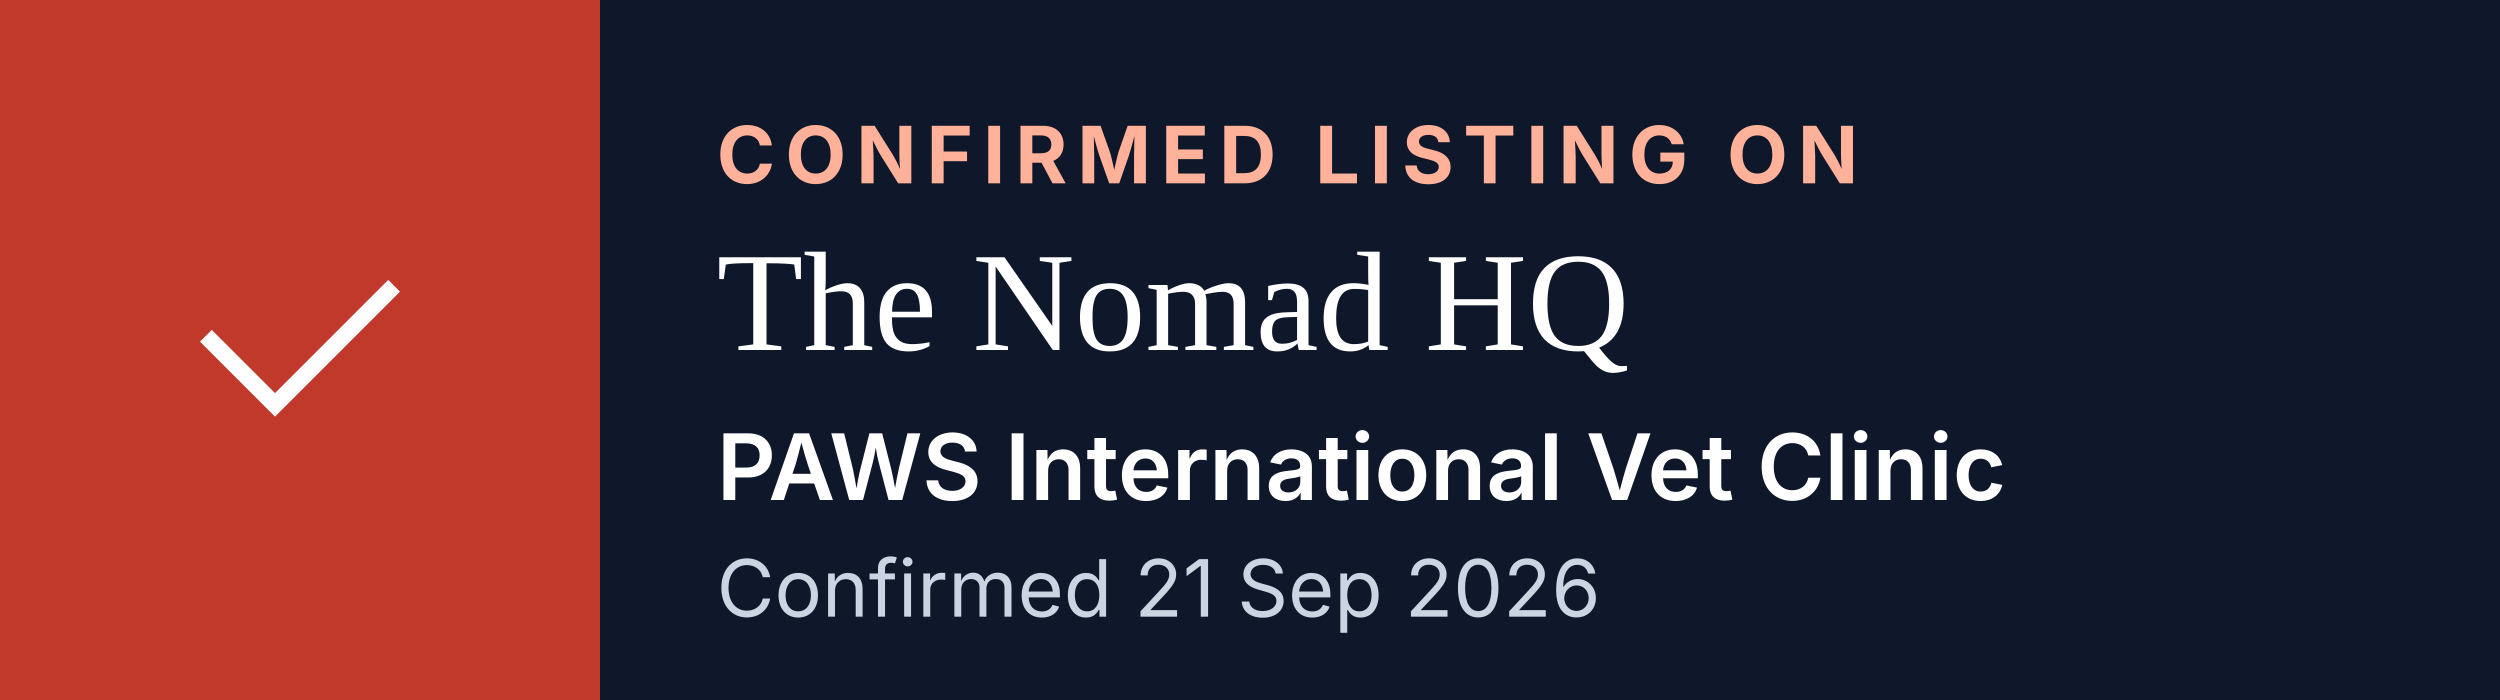
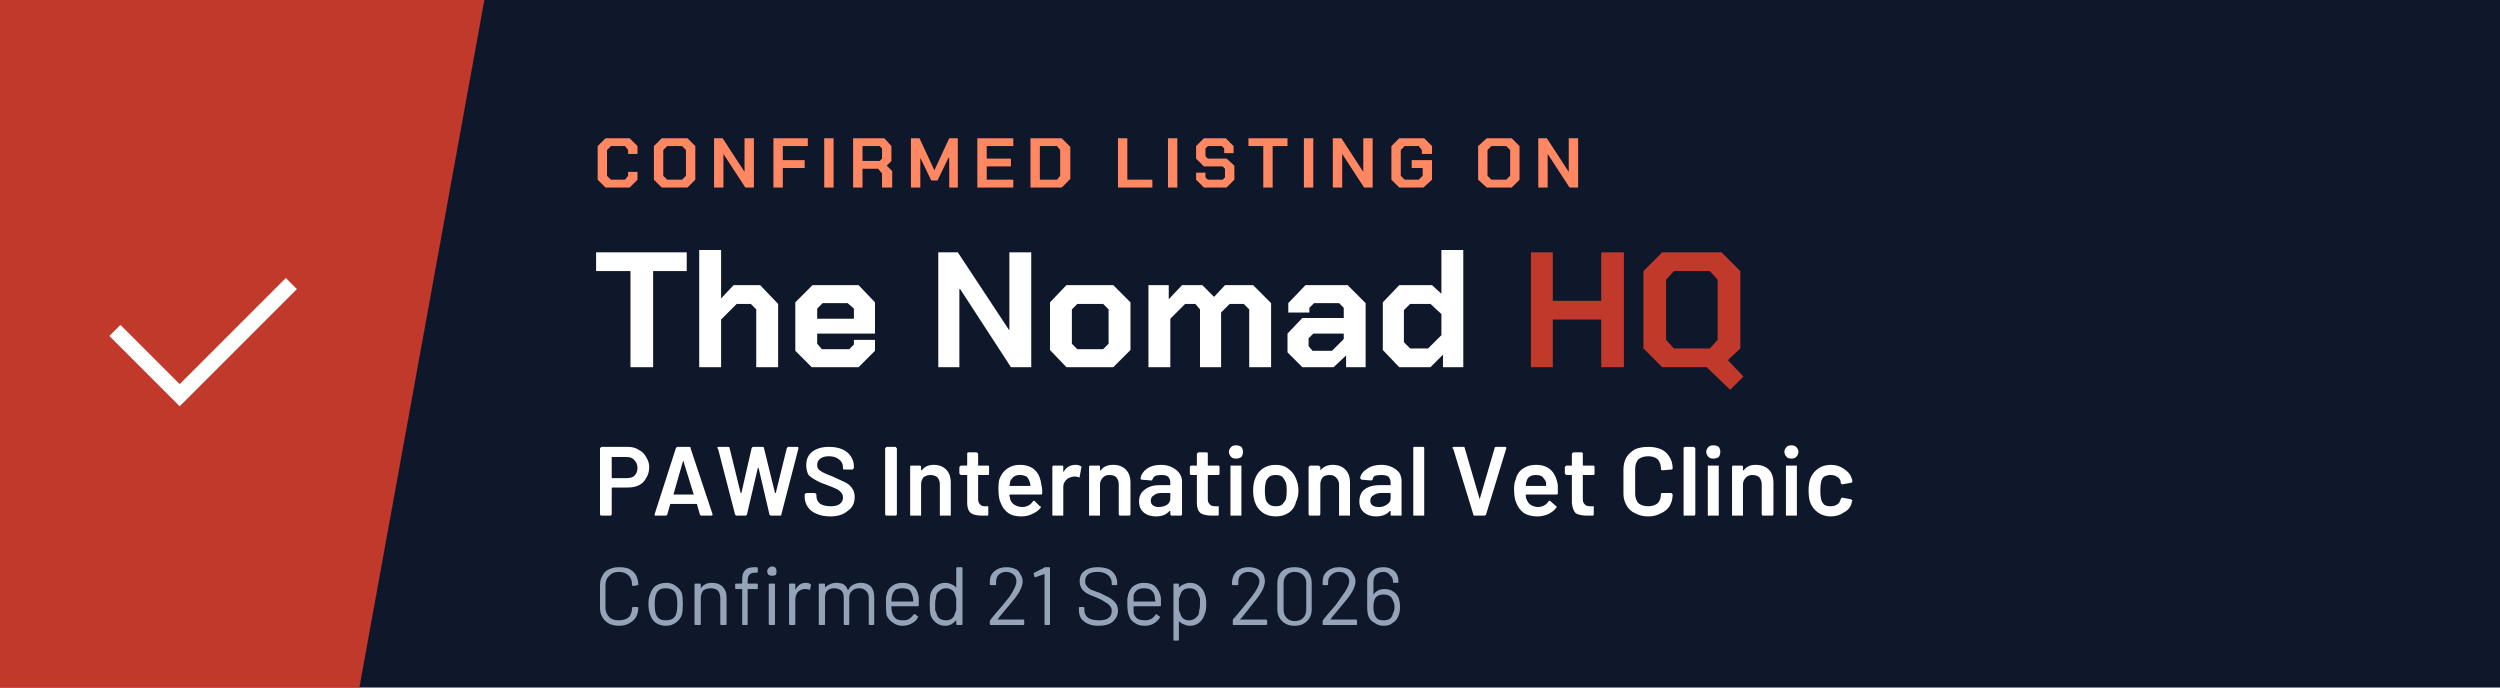
- <svg xmlns="http://www.w3.org/2000/svg" width="300" height="84" viewBox="0 0 300 84" role="img" aria-label="Confirmed listing on The Nomad HQ: PAWS International Vet Clinic, 21 Sep 2026">
-   <rect width="300" height="84" fill="#0f172a" />
-   <rect width="72" height="84" fill="#c0392b" />
-   <g transform="translate(20 26)" fill="#ffffff">
+ <svg xmlns="http://www.w3.org/2000/svg" width="320" height="88" viewBox="0 0 320 88" role="img" aria-label="Confirmed listing on The Nomad HQ: PAWS International Vet Clinic, 21 Sep 2026">
+   <rect width="320" height="88" fill="#0f172a" />
+   <polygon points="0,0 62,0 46,88 0,88" fill="#c0392b" />
+   <g transform="translate(10 28)" fill="#ffffff">
    <path d="M13 24 4 15 5.414 13.586 13 21.171 26.586 7.586 28 9 13 24z" />
  </g>
-   <text x="86" y="22" font-family="Inter, Helvetica, Arial, sans-serif" font-size="9.5" font-weight="700" letter-spacing="1.2" fill="#ffb199">CONFIRMED LISTING ON</text>
-   <text x="86" y="42" font-family="Georgia, 'Times New Roman', serif" font-size="17" fill="#ffffff">The Nomad HQ</text>
-   <text x="86" y="60" font-family="Inter, Helvetica, Arial, sans-serif" font-size="11" font-weight="600" fill="#ffffff">PAWS International Vet Clinic</text>
-   <text x="86" y="74" font-family="Inter, Helvetica, Arial, sans-serif" font-size="9.5" fill="#cbd5e1">Confirmed 21 Sep 2026</text>
+   <path transform="translate(76 24)" fill="#ff8863" d="M0.5 -1V-5.3L1.5 -6.3H4.6L5.6 -5.3V-4.3H4.4V-4.8L4 -5.3H2.2L1.7 -4.8V-1.5L2.2 -1H4L4.4 -1.5V-2H5.6V-1L4.6 0H1.5Z M7.7 -1V-5.3L8.7 -6.3H12L13 -5.3V-1L12 0H8.7ZM11.3 -1 11.8 -1.5V-4.8L11.3 -5.3H9.4L8.9 -4.8V-1.5L9.4 -1Z M15.4 -6.3H16.5L19.3 -2H19.3V-6.3H20.5V0H19.4L16.6 -4.3H16.6V0H15.4Z M23 -6.3H27.4V-5.3H24.2V-3.5H27V-2.5H24.2V0H23Z M29.5 -6.3H30.7V0H29.5Z M38.2 -2.1V0H36.9V-1.8L36.4 -2.4H34.4V0H33.2V-6.3H37.2L38.1 -5.3V-3.4L37.5 -2.8ZM34.4 -3.4H36.6L36.9 -3.7V-5L36.6 -5.3H34.4Z M40.6 -6.3H41.7L43.6 -2.2H43.6L45.5 -6.3H46.6V0H45.5V-3.8H45.4L44 -0.9H43.2L41.8 -3.8H41.8V0H40.6Z M49.1 -6.3H53.7V-5.3H50.3V-3.7H53.4V-2.7H50.3V-1H53.7V0H49.1Z M55.9 -6.3H59.9L61 -5.2V-1.1L59.9 0H55.9ZM59.3 -1 59.7 -1.5V-4.8L59.3 -5.3H57.1V-1Z M67.1 -6.3H68.3V-1H71.5V0H67.1Z M73.5 -6.3H74.7V0H73.5Z M77.1 -1V-1.9H78.3V-1.3L78.6 -1H80.5L80.8 -1.3V-2.4L80.5 -2.7H78.1L77.1 -3.7V-5.3L78.1 -6.3H80.9L81.9 -5.3V-4.4H80.7V-5L80.4 -5.3H78.6L78.3 -5V-4L78.6 -3.7H81L82 -2.8V-1L81 0H78.1Z M85.7 -5.3H83.8V-6.3H88.8V-5.3H86.9V0H85.7Z M90.9 -6.3H92.1V0H90.9Z M94.6 -6.3H95.7L98.5 -2H98.5V-6.3H99.7V0H98.6L95.8 -4.3H95.8V0H94.6Z M102.1 -1V-5.3L103.1 -6.3H106.3L107.3 -5.3V-4.3H106V-4.8L105.6 -5.3H103.8L103.3 -4.8V-1.5L103.8 -1H105.6L106.1 -1.5V-2.5H104.7V-3.5H107.3V-1L106.2 0H103.1Z M113.2 -1V-5.3L114.3 -6.3H117.5L118.5 -5.3V-1L117.5 0H114.3ZM116.8 -1 117.3 -1.5V-4.8L116.8 -5.3H114.9L114.4 -4.8V-1.5L114.9 -1Z M120.9 -6.3H122L124.8 -2H124.8V-6.3H126V0H124.9L122.1 -4.3H122.1V0H120.9Z" />
+   <path transform="translate(76 47)" fill="#ffffff" d="M4.7 -12.3H0.3V-14.7H11.9V-12.3H7.6V0H4.7Z M13.5 -15H16.3V-8.8L17.9 -10.5H21.3L23.6 -8.1V0H20.8V-7.4L20.1 -8.1H18.3L16.3 -6.1V0H13.5Z M25.8 -2.1V-8.3L28 -10.5H33.9L36 -8.3V-4.3H28.6V-3L29.2 -2.3H32.7L33.3 -2.9V-3.5H36V-2.1L33.9 0H27.9ZM33.3 -6.2V-7.5L32.5 -8.2H29.3L28.6 -7.5V-6.2Z M44.1 -14.7H46.6L53.2 -4.7H53.2V-14.7H56V0H53.4L46.9 -10H46.8V0H44.1Z M58.4 -2.2V-8.3L60.5 -10.5H66.5L68.7 -8.3V-2.2L66.5 0H60.5ZM65.2 -2.3 65.9 -3V-7.4L65.2 -8.1H61.9L61.2 -7.4V-3L61.9 -2.3Z M71 -10.5H73.6V-8.7L75.3 -10.5H77.9L79.4 -9L80.8 -10.5H84.4L86.7 -8.2V0H83.9V-7.4L83.2 -8.1H81.4L80.3 -7V0H77.6V-7.4L77 -8.1H75.7L73.8 -6.2V0H71Z M88.8 -1.9V-4.3L90.7 -6.3H96V-7.6L95.4 -8.2H92.2L91.6 -7.6V-7H88.9V-8.2L91.1 -10.5H96.5L98.8 -8.2V0H96.3V-1.5L94.7 0H90.7ZM94.5 -2.1 96 -3.6V-4.3H92.1L91.5 -3.7V-2.7L92 -2.1Z M101 -2.2V-8.3L103.1 -10.5H107.3L108.5 -9.4V-15H111.3V0H108.7V-1.6L107.1 0H103.1ZM106.8 -2.4 108.5 -4.1V-6.8L107.1 -8.1H104.5L103.7 -7.3V-3.2L104.5 -2.4Z" />
+   <path transform="translate(194.56 47)" fill="#c0392b" d="M1.4 -14.7H4.2V-8.5H10.4V-14.7H13.3V0H10.4V-6.1H4.2V0H1.4Z M28.6 1.2 26.9 2.9 23.9 0H18.2L15.8 -2.4V-12.3L18.2 -14.7H25.8L28.2 -12.3V-2.4L26.6 -0.9ZM24.3 -2.4 25.3 -3.5V-11.2L24.3 -12.3H19.7L18.7 -11.2V-3.5L19.7 -2.4Z" />
+   <path transform="translate(76 66)" fill="#ffffff" d="M7.1 -6.2Q7.1 -5.4 6.7 -4.8Q6.4 -4.2 5.8 -3.9Q5.2 -3.6 4.4 -3.6H2.4Q2.3 -3.6 2.3 -3.5V-0.2Q2.3 -0.1 2.2 -0Q2.2 0 2.1 0H1Q0.9 0 0.9 -0Q0.8 -0.1 0.8 -0.2V-8.6Q0.8 -8.7 0.9 -8.7Q0.9 -8.8 1 -8.8H4.4Q5.2 -8.8 5.8 -8.4Q6.4 -8.1 6.7 -7.5Q7.1 -6.9 7.1 -6.2ZM5.6 -6.1Q5.6 -6.7 5.2 -7.1Q4.9 -7.5 4.2 -7.5H2.4Q2.3 -7.5 2.3 -7.5V-4.8Q2.3 -4.8 2.4 -4.8H4.2Q4.9 -4.8 5.2 -5.1Q5.6 -5.5 5.6 -6.1Z M13.6 -0.1 13.2 -1.5Q13.2 -1.5 13.1 -1.5H9.8Q9.8 -1.5 9.8 -1.5L9.4 -0.1Q9.3 0 9.2 0H8Q7.9 0 7.8 -0Q7.8 -0.1 7.8 -0.2L10.5 -8.6Q10.6 -8.8 10.7 -8.8H12.3Q12.4 -8.8 12.4 -8.6L15.2 -0.2Q15.2 -0.2 15.2 -0.1Q15.2 0 15 0H13.8Q13.7 0 13.6 -0.1ZM10.2 -2.7H12.8Q12.8 -2.7 12.8 -2.7L11.5 -6.9Q11.5 -7 11.5 -7Q11.4 -7 11.4 -6.9L10.2 -2.7Q10.2 -2.7 10.2 -2.7Z M18.1 -0.1 15.9 -8.6 15.8 -8.6Q15.8 -8.8 16 -8.8H17.2Q17.4 -8.8 17.4 -8.6L18.8 -2.9Q18.8 -2.9 18.9 -2.9Q18.9 -2.9 18.9 -2.9L20.2 -8.6Q20.3 -8.8 20.4 -8.8H21.6Q21.8 -8.8 21.8 -8.6L23.2 -2.9Q23.2 -2.9 23.3 -2.9Q23.3 -2.9 23.3 -2.9L24.7 -8.6Q24.8 -8.8 24.9 -8.8H26.1Q26.2 -8.8 26.2 -8.6L24 -0.1Q24 0 23.9 0H22.7Q22.6 0 22.5 -0.1L21.1 -6.1Q21 -6.1 21 -6.1Q21 -6.1 21 -6.1L19.6 -0.1Q19.5 0 19.4 0H18.3Q18.2 0 18.1 -0.1Z M27 -2.4V-2.7Q27 -2.8 27.1 -2.8Q27.1 -2.9 27.2 -2.9H28.3Q28.4 -2.9 28.4 -2.8Q28.5 -2.8 28.5 -2.7V-2.5Q28.5 -1.9 29 -1.5Q29.5 -1.2 30.4 -1.2Q31.1 -1.2 31.5 -1.5Q31.9 -1.8 31.9 -2.3Q31.9 -2.7 31.7 -2.9Q31.5 -3.2 31.1 -3.4Q30.7 -3.6 29.9 -3.9Q29 -4.2 28.5 -4.5Q27.9 -4.8 27.5 -5.2Q27.2 -5.7 27.2 -6.5Q27.2 -7.6 28 -8.2Q28.8 -8.8 30.1 -8.8Q31.1 -8.8 31.8 -8.5Q32.5 -8.2 32.9 -7.6Q33.3 -7 33.3 -6.3V-6.1Q33.3 -6 33.2 -6Q33.2 -5.9 33.1 -5.9H32Q32 -5.9 31.9 -6Q31.9 -6 31.9 -6.1V-6.2Q31.9 -6.8 31.4 -7.2Q30.9 -7.6 30.1 -7.6Q29.4 -7.6 29 -7.3Q28.6 -7 28.6 -6.5Q28.6 -6.1 28.8 -5.9Q29 -5.7 29.4 -5.5Q29.8 -5.3 30.6 -5Q31.5 -4.6 32.1 -4.3Q32.6 -4.1 33 -3.6Q33.4 -3.1 33.4 -2.4Q33.4 -1.2 32.5 -0.6Q31.7 0.1 30.3 0.1Q29.3 0.1 28.6 -0.2Q27.8 -0.5 27.4 -1.1Q27 -1.7 27 -2.4Z M37.3 -0.2V-8.6Q37.3 -8.7 37.4 -8.7Q37.4 -8.8 37.5 -8.8H38.6Q38.7 -8.8 38.7 -8.7Q38.8 -8.7 38.8 -8.6V-0.2Q38.8 -0.1 38.7 -0Q38.7 0 38.6 0H37.5Q37.4 0 37.4 -0Q37.3 -0.1 37.3 -0.2Z M45.7 -4.2V-0.2Q45.7 -0.1 45.7 -0Q45.7 0 45.6 0H44.4Q44.4 0 44.3 -0Q44.3 -0.1 44.3 -0.2V-4Q44.3 -4.5 44 -4.9Q43.6 -5.2 43.1 -5.2Q42.6 -5.2 42.2 -4.9Q41.9 -4.5 41.9 -4V-0.2Q41.9 -0.1 41.9 -0Q41.8 0 41.8 0H40.6Q40.5 0 40.5 -0Q40.5 -0.1 40.5 -0.2V-6.2Q40.5 -6.3 40.5 -6.3Q40.5 -6.4 40.6 -6.4H41.8Q41.8 -6.4 41.9 -6.3Q41.9 -6.3 41.9 -6.2V-5.8Q41.9 -5.8 41.9 -5.8Q42 -5.8 42 -5.8Q42.5 -6.5 43.5 -6.5Q44.5 -6.5 45.1 -5.9Q45.7 -5.3 45.7 -4.2Z M50.5 -5.2H49.2Q49.2 -5.2 49.2 -5.2V-2.1Q49.2 -1.7 49.4 -1.5Q49.6 -1.2 50 -1.2H50.4Q50.5 -1.2 50.5 -1.2Q50.5 -1.2 50.5 -1.1V-0.2Q50.5 -0 50.4 0L49.7 0Q48.8 0 48.3 -0.3Q47.8 -0.7 47.8 -1.6V-5.2Q47.8 -5.2 47.7 -5.2H47Q46.9 -5.2 46.9 -5.3Q46.8 -5.3 46.8 -5.4V-6.2Q46.8 -6.3 46.9 -6.3Q46.9 -6.4 47 -6.4H47.7Q47.8 -6.4 47.8 -6.5V-7.9Q47.8 -8 47.8 -8Q47.9 -8.1 47.9 -8.1H49Q49.1 -8.1 49.1 -8Q49.2 -8 49.2 -7.9V-6.5Q49.2 -6.4 49.2 -6.4H50.5Q50.6 -6.4 50.6 -6.3Q50.6 -6.3 50.6 -6.2V-5.4Q50.6 -5.3 50.6 -5.3Q50.6 -5.2 50.5 -5.2Z M57.4 -3.2 57.4 -2.8Q57.4 -2.7 57.2 -2.7H53.3Q53.2 -2.7 53.2 -2.6Q53.3 -2.2 53.3 -2.1Q53.6 -1.2 54.8 -1.1Q55.7 -1.1 56.2 -1.8Q56.2 -1.9 56.3 -1.9Q56.3 -1.9 56.4 -1.9L57.1 -1.2Q57.3 -1.2 57.2 -1Q56.8 -0.5 56.1 -0.2Q55.5 0.1 54.7 0.1Q53.7 0.1 53.1 -0.3Q52.4 -0.8 52.1 -1.6Q51.8 -2.2 51.8 -3.4Q51.8 -4.2 51.9 -4.6Q52.2 -5.5 52.9 -6Q53.6 -6.5 54.5 -6.5Q57 -6.5 57.3 -3.9Q57.4 -3.6 57.4 -3.2ZM53.3 -4.4Q53.3 -4.2 53.2 -3.8Q53.2 -3.8 53.3 -3.8H55.8Q55.9 -3.8 55.9 -3.8Q55.9 -4.1 55.8 -4.3Q55.7 -4.7 55.4 -5Q55 -5.2 54.5 -5.2Q54.1 -5.2 53.8 -5Q53.5 -4.8 53.3 -4.4Z M62.4 -6.3Q62.5 -6.2 62.4 -6.1L62.2 -5Q62.2 -4.8 62.1 -4.9Q61.9 -5 61.6 -5Q61.5 -5 61.4 -5Q60.8 -4.9 60.5 -4.6Q60.1 -4.2 60.1 -3.7V-0.2Q60.1 -0.1 60.1 -0Q60.1 0 60 0H58.8Q58.8 0 58.7 -0Q58.7 -0.1 58.7 -0.2V-6.2Q58.7 -6.3 58.7 -6.3Q58.8 -6.4 58.8 -6.4H60Q60.1 -6.4 60.1 -6.3Q60.1 -6.3 60.1 -6.2V-5.7Q60.1 -5.6 60.2 -5.6Q60.2 -5.6 60.2 -5.7Q60.7 -6.5 61.7 -6.5Q62.1 -6.5 62.4 -6.3Z M68.7 -4.2V-0.2Q68.7 -0.1 68.6 -0Q68.6 0 68.5 0H67.4Q67.3 0 67.3 -0Q67.2 -0.1 67.2 -0.2V-4Q67.2 -4.5 66.9 -4.9Q66.6 -5.2 66 -5.2Q65.5 -5.2 65.2 -4.9Q64.8 -4.5 64.8 -4V-0.2Q64.8 -0.1 64.8 -0Q64.8 0 64.7 0H63.5Q63.5 0 63.4 -0Q63.4 -0.1 63.4 -0.2V-6.2Q63.4 -6.3 63.4 -6.3Q63.5 -6.4 63.5 -6.4H64.7Q64.8 -6.4 64.8 -6.3Q64.8 -6.3 64.8 -6.2V-5.8Q64.8 -5.8 64.9 -5.8Q64.9 -5.8 64.9 -5.8Q65.4 -6.5 66.5 -6.5Q67.5 -6.5 68.1 -5.9Q68.7 -5.3 68.7 -4.2Z M75.3 -4.4V-0.2Q75.3 -0.1 75.2 -0Q75.2 0 75.1 0H74Q73.9 0 73.9 -0Q73.8 -0.1 73.8 -0.2V-0.6Q73.8 -0.6 73.8 -0.6Q73.8 -0.6 73.7 -0.6Q73.1 0.1 72 0.1Q71 0.1 70.4 -0.4Q69.8 -0.9 69.8 -1.8Q69.8 -2.8 70.5 -3.3Q71.2 -3.9 72.4 -3.9H73.8Q73.8 -3.9 73.8 -3.9V-4.2Q73.8 -4.7 73.5 -5Q73.2 -5.2 72.7 -5.2Q72.2 -5.2 71.9 -5.1Q71.6 -4.9 71.5 -4.6Q71.5 -4.5 71.4 -4.5L70.1 -4.6Q70.1 -4.6 70 -4.7Q70 -4.7 70 -4.8Q70.1 -5.5 70.8 -6Q71.5 -6.5 72.6 -6.5Q73.4 -6.5 74 -6.2Q74.6 -5.9 74.9 -5.5Q75.3 -5 75.3 -4.4ZM73.8 -2.2V-2.8Q73.8 -2.9 73.8 -2.9H72.7Q72 -2.9 71.7 -2.6Q71.3 -2.4 71.3 -1.9Q71.3 -1.5 71.6 -1.3Q71.9 -1.1 72.3 -1.1Q72.9 -1.1 73.4 -1.4Q73.8 -1.7 73.8 -2.2Z M80 -5.2H78.7Q78.6 -5.2 78.6 -5.2V-2.1Q78.6 -1.7 78.8 -1.5Q79 -1.2 79.5 -1.2H79.9Q79.9 -1.2 80 -1.2Q80 -1.2 80 -1.1V-0.2Q80 -0 79.9 0L79.2 0Q78.2 0 77.7 -0.3Q77.2 -0.7 77.2 -1.6V-5.2Q77.2 -5.2 77.2 -5.2H76.5Q76.4 -5.2 76.3 -5.3Q76.3 -5.3 76.3 -5.4V-6.2Q76.3 -6.3 76.3 -6.3Q76.4 -6.4 76.5 -6.4H77.2Q77.2 -6.4 77.2 -6.5V-7.9Q77.2 -8 77.3 -8Q77.3 -8.1 77.4 -8.1H78.5Q78.5 -8.1 78.6 -8Q78.6 -8 78.6 -7.9V-6.5Q78.6 -6.4 78.7 -6.4H80Q80 -6.4 80.1 -6.3Q80.1 -6.3 80.1 -6.2V-5.4Q80.1 -5.3 80.1 -5.3Q80 -5.2 80 -5.2Z M81.3 -8.2Q81.3 -8.5 81.6 -8.8Q81.8 -9 82.2 -9Q82.6 -9 82.9 -8.8Q83.1 -8.5 83.1 -8.2Q83.1 -7.8 82.9 -7.5Q82.6 -7.3 82.2 -7.3Q81.8 -7.3 81.6 -7.5Q81.3 -7.8 81.3 -8.2ZM81.5 -0.2V-6.2Q81.5 -6.3 81.5 -6.4Q81.6 -6.4 81.6 -6.4H82.8Q82.8 -6.4 82.9 -6.4Q82.9 -6.3 82.9 -6.2V-0.2Q82.9 -0.1 82.9 -0Q82.8 0 82.8 0H81.6Q81.6 0 81.5 -0Q81.5 -0.1 81.5 -0.2Z M84.6 -1.8Q84.4 -2.5 84.4 -3.2Q84.4 -4 84.6 -4.6Q84.9 -5.5 85.6 -6Q86.3 -6.5 87.3 -6.5Q88.3 -6.5 88.9 -6Q89.6 -5.5 89.9 -4.7Q90.2 -4 90.2 -3.2Q90.2 -2.4 89.9 -1.8Q89.7 -0.9 89 -0.4Q88.3 0.1 87.3 0.1Q86.3 0.1 85.6 -0.4Q84.9 -0.9 84.6 -1.8ZM88.6 -2.1Q88.7 -2.6 88.7 -3.2Q88.7 -3.9 88.6 -4.2Q88.4 -4.7 88.1 -5Q87.8 -5.2 87.3 -5.2Q86.8 -5.2 86.5 -5Q86.1 -4.7 86 -4.2Q85.9 -3.8 85.9 -3.2Q85.9 -2.6 86 -2.1Q86.1 -1.7 86.5 -1.4Q86.8 -1.2 87.3 -1.2Q87.8 -1.2 88.1 -1.4Q88.4 -1.7 88.6 -2.1Z M96.8 -4.2V-0.2Q96.8 -0.1 96.8 -0Q96.7 0 96.7 0H95.5Q95.5 0 95.4 -0Q95.4 -0.1 95.4 -0.2V-4Q95.4 -4.5 95 -4.9Q94.7 -5.2 94.2 -5.2Q93.6 -5.2 93.3 -4.9Q93 -4.5 93 -4V-0.2Q93 -0.1 92.9 -0Q92.9 0 92.8 0H91.7Q91.6 0 91.6 -0Q91.5 -0.1 91.5 -0.2V-6.2Q91.5 -6.3 91.6 -6.3Q91.6 -6.4 91.7 -6.4H92.8Q92.9 -6.4 92.9 -6.3Q93 -6.3 93 -6.2V-5.8Q93 -5.8 93 -5.8Q93 -5.8 93 -5.8Q93.6 -6.5 94.6 -6.5Q95.6 -6.5 96.2 -5.9Q96.8 -5.3 96.8 -4.2Z M103.4 -4.4V-0.2Q103.4 -0.1 103.4 -0Q103.3 0 103.3 0H102.1Q102 0 102 -0Q102 -0.1 102 -0.2V-0.6Q102 -0.6 101.9 -0.6Q101.9 -0.6 101.9 -0.6Q101.3 0.1 100.1 0.1Q99.2 0.1 98.6 -0.4Q98 -0.9 98 -1.8Q98 -2.8 98.6 -3.3Q99.3 -3.9 100.6 -3.9H101.9Q102 -3.9 102 -3.9V-4.2Q102 -4.7 101.7 -5Q101.4 -5.2 100.8 -5.2Q100.3 -5.2 100 -5.1Q99.7 -4.9 99.7 -4.6Q99.6 -4.5 99.5 -4.5L98.3 -4.6Q98.2 -4.6 98.2 -4.7Q98.1 -4.7 98.1 -4.8Q98.2 -5.5 99 -6Q99.7 -6.5 100.8 -6.5Q101.6 -6.5 102.2 -6.2Q102.8 -5.9 103.1 -5.5Q103.4 -5 103.4 -4.4ZM102 -2.2V-2.8Q102 -2.9 101.9 -2.9H100.8Q100.2 -2.9 99.8 -2.6Q99.4 -2.4 99.4 -1.9Q99.4 -1.5 99.7 -1.3Q100 -1.1 100.5 -1.1Q101.1 -1.1 101.5 -1.4Q102 -1.7 102 -2.2Z M104.9 -0.2V-8.6Q104.9 -8.7 104.9 -8.7Q104.9 -8.8 105 -8.8H106.2Q106.2 -8.8 106.3 -8.7Q106.3 -8.7 106.3 -8.6V-0.2Q106.3 -0.1 106.3 -0Q106.2 0 106.2 0H105Q104.9 0 104.9 -0Q104.9 -0.1 104.9 -0.2Z M112.6 -0.1 110 -8.6 109.9 -8.6Q109.9 -8.8 110.1 -8.8H111.3Q111.5 -8.8 111.5 -8.6L113.4 -2.1Q113.4 -2.1 113.4 -2.1Q113.4 -2.1 113.4 -2.1L115.3 -8.6Q115.3 -8.8 115.5 -8.8H116.7Q116.8 -8.8 116.8 -8.7Q116.8 -8.7 116.8 -8.6L114.2 -0.1Q114.1 0 114 0H112.7Q112.6 0 112.6 -0.1Z M123.4 -3.2 123.4 -2.8Q123.4 -2.7 123.2 -2.7H119.3Q119.3 -2.7 119.3 -2.6Q119.3 -2.2 119.4 -2.1Q119.7 -1.2 120.8 -1.1Q121.7 -1.1 122.2 -1.8Q122.2 -1.9 122.3 -1.9Q122.4 -1.9 122.4 -1.9L123.2 -1.2Q123.3 -1.2 123.2 -1Q122.8 -0.5 122.2 -0.2Q121.5 0.1 120.8 0.1Q119.8 0.1 119.1 -0.3Q118.4 -0.8 118.1 -1.6Q117.8 -2.2 117.8 -3.4Q117.8 -4.2 118 -4.6Q118.2 -5.5 118.9 -6Q119.6 -6.5 120.6 -6.5Q123 -6.5 123.4 -3.9Q123.4 -3.6 123.4 -3.2ZM119.4 -4.4Q119.3 -4.2 119.3 -3.8Q119.3 -3.8 119.3 -3.8H121.9Q121.9 -3.8 121.9 -3.8Q121.9 -4.1 121.9 -4.3Q121.7 -4.7 121.4 -5Q121.1 -5.2 120.6 -5.2Q120.1 -5.2 119.8 -5Q119.5 -4.8 119.4 -4.4Z M128 -5.2H126.7Q126.6 -5.2 126.6 -5.2V-2.1Q126.6 -1.7 126.8 -1.5Q127 -1.2 127.5 -1.2H127.9Q127.9 -1.2 128 -1.2Q128 -1.2 128 -1.1V-0.2Q128 -0 127.9 0L127.2 0Q126.2 0 125.7 -0.3Q125.3 -0.7 125.2 -1.6V-5.2Q125.2 -5.2 125.2 -5.2H124.5Q124.4 -5.2 124.4 -5.3Q124.3 -5.3 124.3 -5.4V-6.2Q124.3 -6.3 124.4 -6.3Q124.4 -6.4 124.5 -6.4H125.2Q125.2 -6.4 125.2 -6.5V-7.9Q125.2 -8 125.3 -8Q125.3 -8.1 125.4 -8.1H126.5Q126.5 -8.1 126.6 -8Q126.6 -8 126.6 -7.9V-6.5Q126.6 -6.4 126.7 -6.4H128Q128 -6.4 128.1 -6.3Q128.1 -6.3 128.1 -6.2V-5.4Q128.1 -5.3 128.1 -5.3Q128 -5.2 128 -5.2Z M131.8 -2.8V-5.9Q131.8 -6.8 132.2 -7.5Q132.6 -8.1 133.3 -8.5Q134 -8.8 135 -8.8Q135.9 -8.8 136.6 -8.5Q137.3 -8.2 137.7 -7.5Q138.1 -6.9 138.1 -6Q138.1 -6 138 -5.9Q138 -5.9 137.9 -5.9L136.8 -5.8Q136.6 -5.8 136.6 -6Q136.6 -6.7 136.2 -7.2Q135.7 -7.6 135 -7.6Q134.2 -7.6 133.7 -7.2Q133.3 -6.7 133.3 -6V-2.8Q133.3 -2.1 133.7 -1.6Q134.2 -1.2 135 -1.2Q135.7 -1.2 136.2 -1.6Q136.6 -2 136.6 -2.8Q136.6 -2.9 136.8 -2.9L137.9 -2.9Q138 -2.9 138 -2.8Q138.1 -2.8 138.1 -2.7Q138.1 -1.9 137.7 -1.2Q137.3 -0.6 136.6 -0.3Q135.9 0.1 135 0.1Q134 0.1 133.3 -0.3Q132.6 -0.6 132.2 -1.3Q131.8 -2 131.8 -2.8Z M139.5 -0.2V-8.6Q139.5 -8.7 139.5 -8.7Q139.6 -8.8 139.7 -8.8H140.8Q140.9 -8.8 140.9 -8.7Q141 -8.7 141 -8.6V-0.2Q141 -0.1 140.9 -0Q140.9 0 140.8 0H139.7Q139.6 0 139.5 -0Q139.5 -0.1 139.5 -0.2Z M142.4 -8.2Q142.4 -8.5 142.7 -8.8Q142.9 -9 143.3 -9Q143.7 -9 144 -8.8Q144.2 -8.5 144.2 -8.2Q144.2 -7.8 144 -7.5Q143.7 -7.3 143.3 -7.3Q142.9 -7.3 142.7 -7.5Q142.4 -7.8 142.4 -8.2ZM142.6 -0.2V-6.2Q142.6 -6.3 142.6 -6.4Q142.7 -6.4 142.7 -6.4H143.9Q143.9 -6.4 144 -6.4Q144 -6.3 144 -6.2V-0.2Q144 -0.1 144 -0Q143.9 0 143.9 0H142.7Q142.7 0 142.6 -0Q142.6 -0.1 142.6 -0.2Z M151 -4.2V-0.2Q151 -0.1 150.9 -0Q150.9 0 150.8 0H149.7Q149.6 0 149.6 -0Q149.5 -0.1 149.5 -0.2V-4Q149.5 -4.5 149.2 -4.9Q148.9 -5.2 148.3 -5.2Q147.8 -5.2 147.5 -4.9Q147.1 -4.5 147.1 -4V-0.2Q147.1 -0.1 147.1 -0Q147 0 147 0H145.8Q145.8 0 145.7 -0Q145.7 -0.1 145.7 -0.2V-6.2Q145.7 -6.3 145.7 -6.3Q145.8 -6.4 145.8 -6.4H147Q147 -6.4 147.1 -6.3Q147.1 -6.3 147.1 -6.2V-5.8Q147.1 -5.8 147.2 -5.8Q147.2 -5.8 147.2 -5.8Q147.7 -6.5 148.7 -6.5Q149.8 -6.5 150.4 -5.9Q151 -5.3 151 -4.2Z M152.4 -8.2Q152.4 -8.5 152.7 -8.8Q152.9 -9 153.3 -9Q153.7 -9 153.9 -8.8Q154.2 -8.5 154.2 -8.2Q154.2 -7.8 153.9 -7.5Q153.7 -7.3 153.3 -7.3Q152.9 -7.3 152.7 -7.5Q152.4 -7.8 152.4 -8.2ZM152.6 -0.2V-6.2Q152.6 -6.3 152.6 -6.4Q152.6 -6.4 152.7 -6.4H153.9Q153.9 -6.4 154 -6.4Q154 -6.3 154 -6.2V-0.2Q154 -0.1 154 -0Q153.9 0 153.9 0H152.7Q152.6 0 152.6 -0Q152.6 -0.1 152.6 -0.2Z M155.7 -1.7Q155.5 -2.3 155.5 -3.2Q155.5 -4.1 155.7 -4.7Q156 -5.5 156.7 -6Q157.4 -6.5 158.3 -6.5Q159.3 -6.5 160 -6Q160.8 -5.5 161 -4.8Q161.1 -4.6 161.1 -4.4V-4.4Q161.1 -4.2 160.9 -4.2L159.8 -4H159.8Q159.7 -4 159.6 -4.2Q159.6 -4.2 159.6 -4.3Q159.6 -4.4 159.6 -4.4Q159.5 -4.8 159.1 -5Q158.8 -5.2 158.3 -5.2Q157.9 -5.2 157.5 -5Q157.2 -4.8 157.1 -4.3Q157 -3.9 157 -3.2Q157 -2.5 157.1 -2.1Q157.2 -1.7 157.5 -1.4Q157.8 -1.2 158.3 -1.2Q158.8 -1.2 159.1 -1.4Q159.5 -1.6 159.6 -2.1Q159.6 -2.1 159.6 -2.1Q159.6 -2.1 159.6 -2.1Q159.7 -2.3 159.8 -2.3L160.9 -2.1Q161 -2.1 161 -2Q161.1 -2 161.1 -1.9Q161 -1.7 161 -1.6Q160.8 -0.8 160 -0.4Q159.3 0.1 158.3 0.1Q157.4 0.1 156.7 -0.4Q156 -0.9 155.7 -1.7Z" />
+   <path transform="translate(76 80)" fill="#94a3b8" d="M0.8 -2.2V-5.1Q0.8 -5.8 1.1 -6.3Q1.4 -6.9 1.9 -7.1Q2.5 -7.4 3.2 -7.4Q4 -7.4 4.5 -7.2Q5.1 -6.9 5.4 -6.4Q5.7 -5.8 5.7 -5.2Q5.7 -5.1 5.7 -5.1Q5.6 -5.1 5.6 -5.1L5.1 -5Q4.9 -5 4.9 -5.1V-5.1Q4.9 -5.9 4.5 -6.3Q4 -6.8 3.2 -6.8Q2.4 -6.8 2 -6.3Q1.5 -5.9 1.5 -5.1V-2.2Q1.5 -1.5 2 -1Q2.4 -0.6 3.2 -0.6Q4 -0.6 4.5 -1Q4.9 -1.5 4.9 -2.2V-2.2Q4.9 -2.3 5.1 -2.3L5.6 -2.3Q5.7 -2.3 5.7 -2.2Q5.7 -1.5 5.4 -1Q5.1 -0.5 4.5 -0.2Q4 0.1 3.2 0.1Q2.5 0.1 1.9 -0.2Q1.4 -0.5 1.1 -1Q0.8 -1.5 0.8 -2.2Z M7.2 -1.4Q7 -1.9 7 -2.7Q7 -3.5 7.2 -3.9Q7.4 -4.6 7.9 -5Q8.5 -5.4 9.3 -5.4Q10 -5.4 10.5 -5Q11.1 -4.6 11.3 -4Q11.4 -3.5 11.4 -2.7Q11.4 -1.8 11.3 -1.4Q11.1 -0.7 10.5 -0.3Q10 0.1 9.2 0.1Q8.5 0.1 7.9 -0.3Q7.4 -0.7 7.2 -1.4ZM10.6 -1.6Q10.7 -2 10.7 -2.7Q10.7 -3.3 10.6 -3.7Q10.5 -4.2 10.1 -4.5Q9.7 -4.7 9.2 -4.7Q8.7 -4.7 8.4 -4.5Q8 -4.2 7.9 -3.7Q7.8 -3.3 7.8 -2.7Q7.8 -2 7.9 -1.6Q8 -1.1 8.4 -0.8Q8.7 -0.6 9.2 -0.6Q9.7 -0.6 10.1 -0.8Q10.5 -1.1 10.6 -1.6Z M17 -3.6V-0.1Q17 0 16.9 0H16.3Q16.2 0 16.2 -0.1V-3.4Q16.2 -4 15.9 -4.4Q15.5 -4.7 15 -4.7Q14.4 -4.7 14 -4.4Q13.7 -4 13.7 -3.4V-0.1Q13.7 0 13.6 0H13Q12.9 0 12.9 -0.1V-5.2Q12.9 -5.3 13 -5.3H13.6Q13.7 -5.3 13.7 -5.2V-4.8Q13.7 -4.7 13.7 -4.7Q13.7 -4.7 13.7 -4.7Q14.2 -5.4 15.1 -5.4Q16 -5.4 16.5 -4.9Q17 -4.4 17 -3.6Z M19.7 -5.6V-5.4Q19.7 -5.3 19.7 -5.3H20.9Q21 -5.3 21 -5.2V-4.7Q21 -4.6 20.9 -4.6H19.7Q19.7 -4.6 19.7 -4.6V-0.1Q19.7 0 19.6 0H19.1Q19 0 19 -0.1V-4.6Q19 -4.6 18.9 -4.6H18.2Q18.1 -4.6 18.1 -4.7V-5.2Q18.1 -5.3 18.2 -5.3H18.9Q19 -5.3 19 -5.4V-5.6Q19 -6.3 19.1 -6.6Q19.3 -7 19.6 -7.2Q20 -7.4 20.6 -7.4H20.9Q21 -7.4 21 -7.2V-6.8Q21 -6.7 20.9 -6.7H20.7Q20.1 -6.7 19.9 -6.4Q19.7 -6.2 19.7 -5.6Z M22.2 -6.9Q22.2 -7.1 22.4 -7.3Q22.6 -7.5 22.8 -7.5Q23.1 -7.5 23.3 -7.3Q23.4 -7.1 23.4 -6.9Q23.4 -6.6 23.3 -6.4Q23.1 -6.3 22.8 -6.3Q22.6 -6.3 22.4 -6.4Q22.2 -6.6 22.2 -6.9ZM22.4 -0.1V-5.2Q22.4 -5.3 22.5 -5.3H23.1Q23.2 -5.3 23.2 -5.2V-0.1Q23.2 -0 23.1 -0H22.5Q22.4 -0 22.4 -0.1Z M27.8 -5.2Q27.8 -5.2 27.8 -5.1L27.7 -4.6Q27.7 -4.5 27.6 -4.5Q27.4 -4.6 27.2 -4.6L27 -4.6Q26.5 -4.6 26.1 -4.2Q25.8 -3.8 25.8 -3.2V-0.1Q25.8 0 25.7 0H25.1Q25 0 25 -0.1V-5.2Q25 -5.3 25.1 -5.3H25.7Q25.8 -5.3 25.8 -5.2V-4.6Q25.8 -4.5 25.8 -4.5Q25.8 -4.5 25.8 -4.5Q26 -4.9 26.4 -5.2Q26.7 -5.4 27.2 -5.4Q27.5 -5.4 27.8 -5.2Z M35.9 -3.6V-0.1Q35.9 0 35.8 0H35.3Q35.2 0 35.2 -0.1V-3.5Q35.2 -4.1 34.8 -4.4Q34.5 -4.7 34 -4.7Q33.4 -4.7 33.1 -4.4Q32.7 -4.1 32.7 -3.5V-0.1Q32.7 0 32.6 0H32.1Q32 0 32 -0.1V-3.5Q32 -4.1 31.7 -4.4Q31.3 -4.7 30.8 -4.7Q30.2 -4.7 29.9 -4.4Q29.6 -4.1 29.6 -3.5V-0.1Q29.6 0 29.5 0H28.9Q28.8 0 28.8 -0.1V-5.2Q28.8 -5.3 28.9 -5.3H29.5Q29.6 -5.3 29.6 -5.2V-4.8Q29.6 -4.8 29.6 -4.8Q29.6 -4.8 29.6 -4.8Q29.9 -5.1 30.2 -5.2Q30.6 -5.4 31 -5.4Q31.6 -5.4 32 -5.2Q32.4 -4.9 32.5 -4.5Q32.6 -4.5 32.6 -4.5Q32.8 -5 33.3 -5.2Q33.7 -5.4 34.2 -5.4Q35 -5.4 35.5 -4.9Q35.9 -4.4 35.9 -3.6Z M41.6 -2.8V-2.5Q41.6 -2.4 41.5 -2.4H38.1Q38.1 -2.4 38.1 -2.3Q38.1 -1.8 38.2 -1.6Q38.3 -1.1 38.7 -0.8Q39 -0.6 39.6 -0.6Q40.1 -0.6 40.4 -0.8Q40.7 -1 40.9 -1.3Q41 -1.4 41.1 -1.4L41.5 -1.1Q41.6 -1.1 41.5 -1Q41.3 -0.5 40.7 -0.2Q40.2 0.1 39.5 0.1Q38.8 0.1 38.3 -0.3Q37.8 -0.6 37.5 -1.2Q37.4 -1.7 37.4 -2.7Q37.4 -3.1 37.4 -3.4Q37.4 -3.7 37.5 -3.9Q37.6 -4.6 38.2 -5Q38.7 -5.4 39.5 -5.4Q40.4 -5.4 41 -4.9Q41.5 -4.4 41.6 -3.5Q41.6 -3.3 41.6 -2.8ZM38.2 -3.8Q38.1 -3.5 38.1 -3Q38.1 -3 38.1 -3H40.9Q40.9 -3 40.9 -3Q40.9 -3.5 40.8 -3.7Q40.7 -4.2 40.4 -4.5Q40 -4.7 39.5 -4.7Q39 -4.7 38.6 -4.5Q38.3 -4.2 38.2 -3.8Z M46.5 -7.4H47.1Q47.2 -7.4 47.2 -7.2V-0.1Q47.2 0 47.1 0H46.5Q46.4 0 46.4 -0.1V-0.5Q46.4 -0.6 46.4 -0.6Q46.4 -0.6 46.4 -0.6Q46.1 -0.3 45.8 -0.1Q45.4 0.1 45 0.1Q44.3 0.1 43.8 -0.3Q43.3 -0.7 43.1 -1.3Q43 -1.8 43 -2.7Q43 -3.5 43.1 -4Q43.3 -4.6 43.8 -5Q44.3 -5.4 45 -5.4Q45.4 -5.4 45.8 -5.2Q46.1 -5.1 46.4 -4.8Q46.4 -4.7 46.4 -4.8Q46.4 -4.8 46.4 -4.8V-7.2Q46.4 -7.4 46.5 -7.4ZM46.4 -2.7Q46.4 -3.2 46.4 -3.4Q46.3 -3.7 46.2 -4Q46.1 -4.3 45.8 -4.5Q45.5 -4.7 45.1 -4.7Q44.7 -4.7 44.4 -4.5Q44.1 -4.3 43.9 -4Q43.8 -3.7 43.8 -3.5Q43.7 -3.2 43.7 -2.7Q43.7 -2.2 43.7 -1.9Q43.8 -1.6 43.9 -1.4Q44 -1 44.3 -0.8Q44.7 -0.6 45.1 -0.6Q45.5 -0.6 45.8 -0.8Q46.1 -1 46.2 -1.4Q46.3 -1.6 46.4 -1.9Q46.4 -2.2 46.4 -2.7Z M51.7 -0.7H55Q55.1 -0.7 55.1 -0.5V-0.1Q55.1 0 55 0H50.8Q50.7 0 50.7 -0.1V-0.5Q50.7 -0.6 50.8 -0.7Q51.1 -1.1 52.4 -2.6L53.2 -3.6Q54.1 -4.9 54.1 -5.6Q54.1 -6.1 53.8 -6.4Q53.4 -6.8 52.8 -6.8Q52.2 -6.8 51.8 -6.4Q51.5 -6.1 51.5 -5.5V-5.2Q51.5 -5.1 51.4 -5.1H50.8Q50.7 -5.1 50.7 -5.2V-5.6Q50.7 -6.4 51.3 -6.9Q51.9 -7.4 52.8 -7.4Q53.4 -7.4 53.9 -7.2Q54.4 -7 54.6 -6.5Q54.9 -6.1 54.9 -5.6Q54.9 -4.7 53.9 -3.4Q53.4 -2.8 51.9 -1L51.7 -0.7Q51.7 -0.7 51.7 -0.7Z M57.8 -7.4H58.3Q58.4 -7.4 58.4 -7.2V-0.1Q58.4 0 58.3 0H57.8Q57.7 0 57.7 -0.1V-6.5Q57.7 -6.5 57.7 -6.5Q57.7 -6.5 57.6 -6.5L56.5 -6.1L56.5 -6.1Q56.4 -6.1 56.4 -6.2L56.3 -6.6V-6.6Q56.3 -6.6 56.4 -6.7L57.6 -7.3Q57.7 -7.4 57.8 -7.4Z M62.1 -1.9V-2.2Q62.1 -2.3 62.2 -2.3H62.7Q62.8 -2.3 62.8 -2.2V-1.9Q62.8 -1.3 63.3 -0.9Q63.8 -0.6 64.7 -0.6Q65.5 -0.6 65.9 -0.9Q66.3 -1.2 66.3 -1.8Q66.3 -2.2 66.1 -2.4Q65.9 -2.7 65.5 -2.9Q65.1 -3.2 64.4 -3.5Q63.6 -3.8 63.2 -4Q62.7 -4.3 62.5 -4.6Q62.2 -5 62.2 -5.6Q62.2 -6.5 62.8 -6.9Q63.4 -7.4 64.5 -7.4Q65.7 -7.4 66.3 -6.9Q67 -6.3 67 -5.4V-5.2Q67 -5.1 66.9 -5.1H66.4Q66.3 -5.1 66.3 -5.2V-5.4Q66.3 -6 65.8 -6.4Q65.3 -6.8 64.5 -6.8Q63.7 -6.8 63.3 -6.5Q62.9 -6.2 62.9 -5.6Q62.9 -5.2 63.1 -5Q63.3 -4.7 63.7 -4.5Q64 -4.4 64.8 -4.1Q65.6 -3.7 66 -3.5Q66.5 -3.2 66.8 -2.8Q67.1 -2.4 67.1 -1.8Q67.1 -1 66.4 -0.4Q65.8 0.1 64.6 0.1Q63.4 0.1 62.7 -0.5Q62.1 -1 62.1 -1.9Z M72.6 -2.8V-2.5Q72.6 -2.4 72.5 -2.4H69.1Q69.1 -2.4 69.1 -2.3Q69.1 -1.8 69.1 -1.6Q69.2 -1.1 69.6 -0.8Q70 -0.6 70.6 -0.6Q71 -0.6 71.4 -0.8Q71.7 -1 71.9 -1.3Q71.9 -1.4 72 -1.4L72.4 -1.1Q72.5 -1.1 72.5 -1Q72.2 -0.5 71.7 -0.2Q71.2 0.1 70.5 0.1Q69.7 0.1 69.2 -0.3Q68.7 -0.6 68.5 -1.2Q68.3 -1.7 68.3 -2.7Q68.3 -3.1 68.3 -3.4Q68.4 -3.7 68.4 -3.9Q68.6 -4.6 69.1 -5Q69.7 -5.4 70.4 -5.4Q71.4 -5.4 71.9 -4.9Q72.4 -4.4 72.6 -3.5Q72.6 -3.3 72.6 -2.8ZM69.1 -3.8Q69.1 -3.5 69.1 -3Q69.1 -3 69.1 -3H71.8Q71.9 -3 71.9 -3Q71.8 -3.5 71.8 -3.7Q71.7 -4.2 71.3 -4.5Q71 -4.7 70.4 -4.7Q69.9 -4.7 69.6 -4.5Q69.2 -4.2 69.1 -3.8Z M78.4 -2.7Q78.4 -1.8 78.2 -1.4Q78 -0.7 77.5 -0.3Q77 0.1 76.3 0.1Q75.9 0.1 75.5 -0.1Q75.2 -0.2 74.9 -0.5Q74.9 -0.6 74.9 -0.6Q74.9 -0.6 74.9 -0.5V1.9Q74.9 2 74.8 2H74.3Q74.2 2 74.2 1.9V-5.2Q74.2 -5.3 74.3 -5.3H74.8Q74.9 -5.3 74.9 -5.2V-4.8Q74.9 -4.7 74.9 -4.7Q74.9 -4.7 74.9 -4.8Q75.2 -5.1 75.5 -5.2Q75.9 -5.4 76.3 -5.4Q77 -5.4 77.5 -5Q78 -4.6 78.2 -4Q78.4 -3.5 78.4 -2.7ZM77.6 -2.7Q77.6 -3.2 77.6 -3.4Q77.5 -3.7 77.4 -3.9Q77.3 -4.3 77 -4.5Q76.7 -4.7 76.2 -4.7Q75.8 -4.7 75.5 -4.5Q75.2 -4.3 75.1 -3.9Q75 -3.7 74.9 -3.4Q74.9 -3.2 74.9 -2.7Q74.9 -2.2 74.9 -1.9Q75 -1.6 75.1 -1.4Q75.2 -1 75.5 -0.8Q75.8 -0.6 76.2 -0.6Q76.6 -0.6 76.9 -0.8Q77.2 -1 77.4 -1.3Q77.5 -1.6 77.5 -1.9Q77.6 -2.1 77.6 -2.7Z M82.8 -0.7H86Q86.2 -0.7 86.2 -0.5V-0.1Q86.2 0 86 0H81.9Q81.8 0 81.8 -0.1V-0.5Q81.8 -0.6 81.8 -0.7Q82.2 -1.1 83.4 -2.6L84.2 -3.6Q85.2 -4.9 85.2 -5.6Q85.2 -6.1 84.8 -6.4Q84.4 -6.8 83.8 -6.8Q83.2 -6.8 82.8 -6.4Q82.5 -6.1 82.5 -5.5V-5.2Q82.5 -5.1 82.4 -5.1H81.8Q81.7 -5.1 81.7 -5.2V-5.6Q81.8 -6.4 82.3 -6.9Q82.9 -7.4 83.8 -7.4Q84.4 -7.4 84.9 -7.2Q85.4 -7 85.7 -6.5Q85.9 -6.1 85.9 -5.6Q85.9 -4.7 84.9 -3.4Q84.4 -2.8 83 -1L82.7 -0.7Q82.7 -0.7 82.8 -0.7Z M87.5 -2V-5.3Q87.5 -6.3 88.1 -6.9Q88.7 -7.4 89.7 -7.4Q90.7 -7.4 91.3 -6.9Q91.9 -6.3 91.9 -5.3V-2Q91.9 -1.1 91.3 -0.5Q90.7 0.1 89.7 0.1Q88.7 0.1 88.1 -0.5Q87.5 -1.1 87.5 -2ZM91.2 -2V-5.4Q91.2 -6 90.8 -6.4Q90.4 -6.8 89.7 -6.8Q89.1 -6.8 88.7 -6.4Q88.3 -6 88.3 -5.4V-2Q88.3 -1.3 88.7 -0.9Q89.1 -0.5 89.7 -0.5Q90.4 -0.5 90.8 -0.9Q91.2 -1.3 91.2 -2Z M94.3 -0.7H97.6Q97.7 -0.7 97.7 -0.5V-0.1Q97.7 0 97.6 0H93.4Q93.3 0 93.3 -0.1V-0.5Q93.3 -0.6 93.4 -0.7Q93.7 -1.1 95 -2.6L95.7 -3.6Q96.7 -4.9 96.7 -5.6Q96.7 -6.1 96.4 -6.4Q96 -6.8 95.4 -6.8Q94.8 -6.8 94.4 -6.4Q94 -6.1 94 -5.5V-5.2Q94 -5.1 93.9 -5.1H93.4Q93.3 -5.1 93.3 -5.2V-5.6Q93.3 -6.4 93.9 -6.9Q94.5 -7.4 95.4 -7.4Q96 -7.4 96.5 -7.2Q97 -7 97.2 -6.5Q97.5 -6.1 97.5 -5.6Q97.5 -4.7 96.5 -3.4Q96 -2.8 94.5 -1L94.3 -0.7Q94.3 -0.7 94.3 -0.7Z M103.2 -2.3Q103.2 -1.6 103 -1.2Q102.8 -0.6 102.3 -0.3Q101.9 0.1 101.1 0.1Q100.4 0.1 99.9 -0.3Q99.3 -0.6 99.1 -1.3Q99 -1.7 99 -2.3V-5.6Q99 -6.4 99.6 -6.9Q100.1 -7.4 101.1 -7.4Q101.9 -7.4 102.5 -6.9Q103 -6.4 103 -5.6V-5.5Q103 -5.4 102.9 -5.4H102.4Q102.3 -5.4 102.3 -5.5V-5.6Q102.3 -6.1 101.9 -6.4Q101.6 -6.8 101.1 -6.8Q100.5 -6.8 100.1 -6.4Q99.8 -6.1 99.8 -5.5V-4Q99.8 -3.9 99.8 -3.9Q99.8 -3.9 99.8 -3.9Q100.3 -4.6 101.2 -4.6Q101.9 -4.6 102.3 -4.3Q102.8 -4 103 -3.5Q103.2 -3 103.2 -2.3ZM102.5 -2.3Q102.5 -2.8 102.3 -3.1Q102.2 -3.5 101.9 -3.7Q101.6 -3.9 101.1 -3.9Q100.6 -3.9 100.3 -3.7Q100 -3.5 99.9 -3.1Q99.8 -2.8 99.8 -2.2Q99.8 -1.8 99.9 -1.5Q100 -1.1 100.3 -0.8Q100.6 -0.6 101.1 -0.6Q101.6 -0.6 101.9 -0.8Q102.2 -1 102.3 -1.5Q102.5 -1.8 102.5 -2.3Z" />
</svg>
